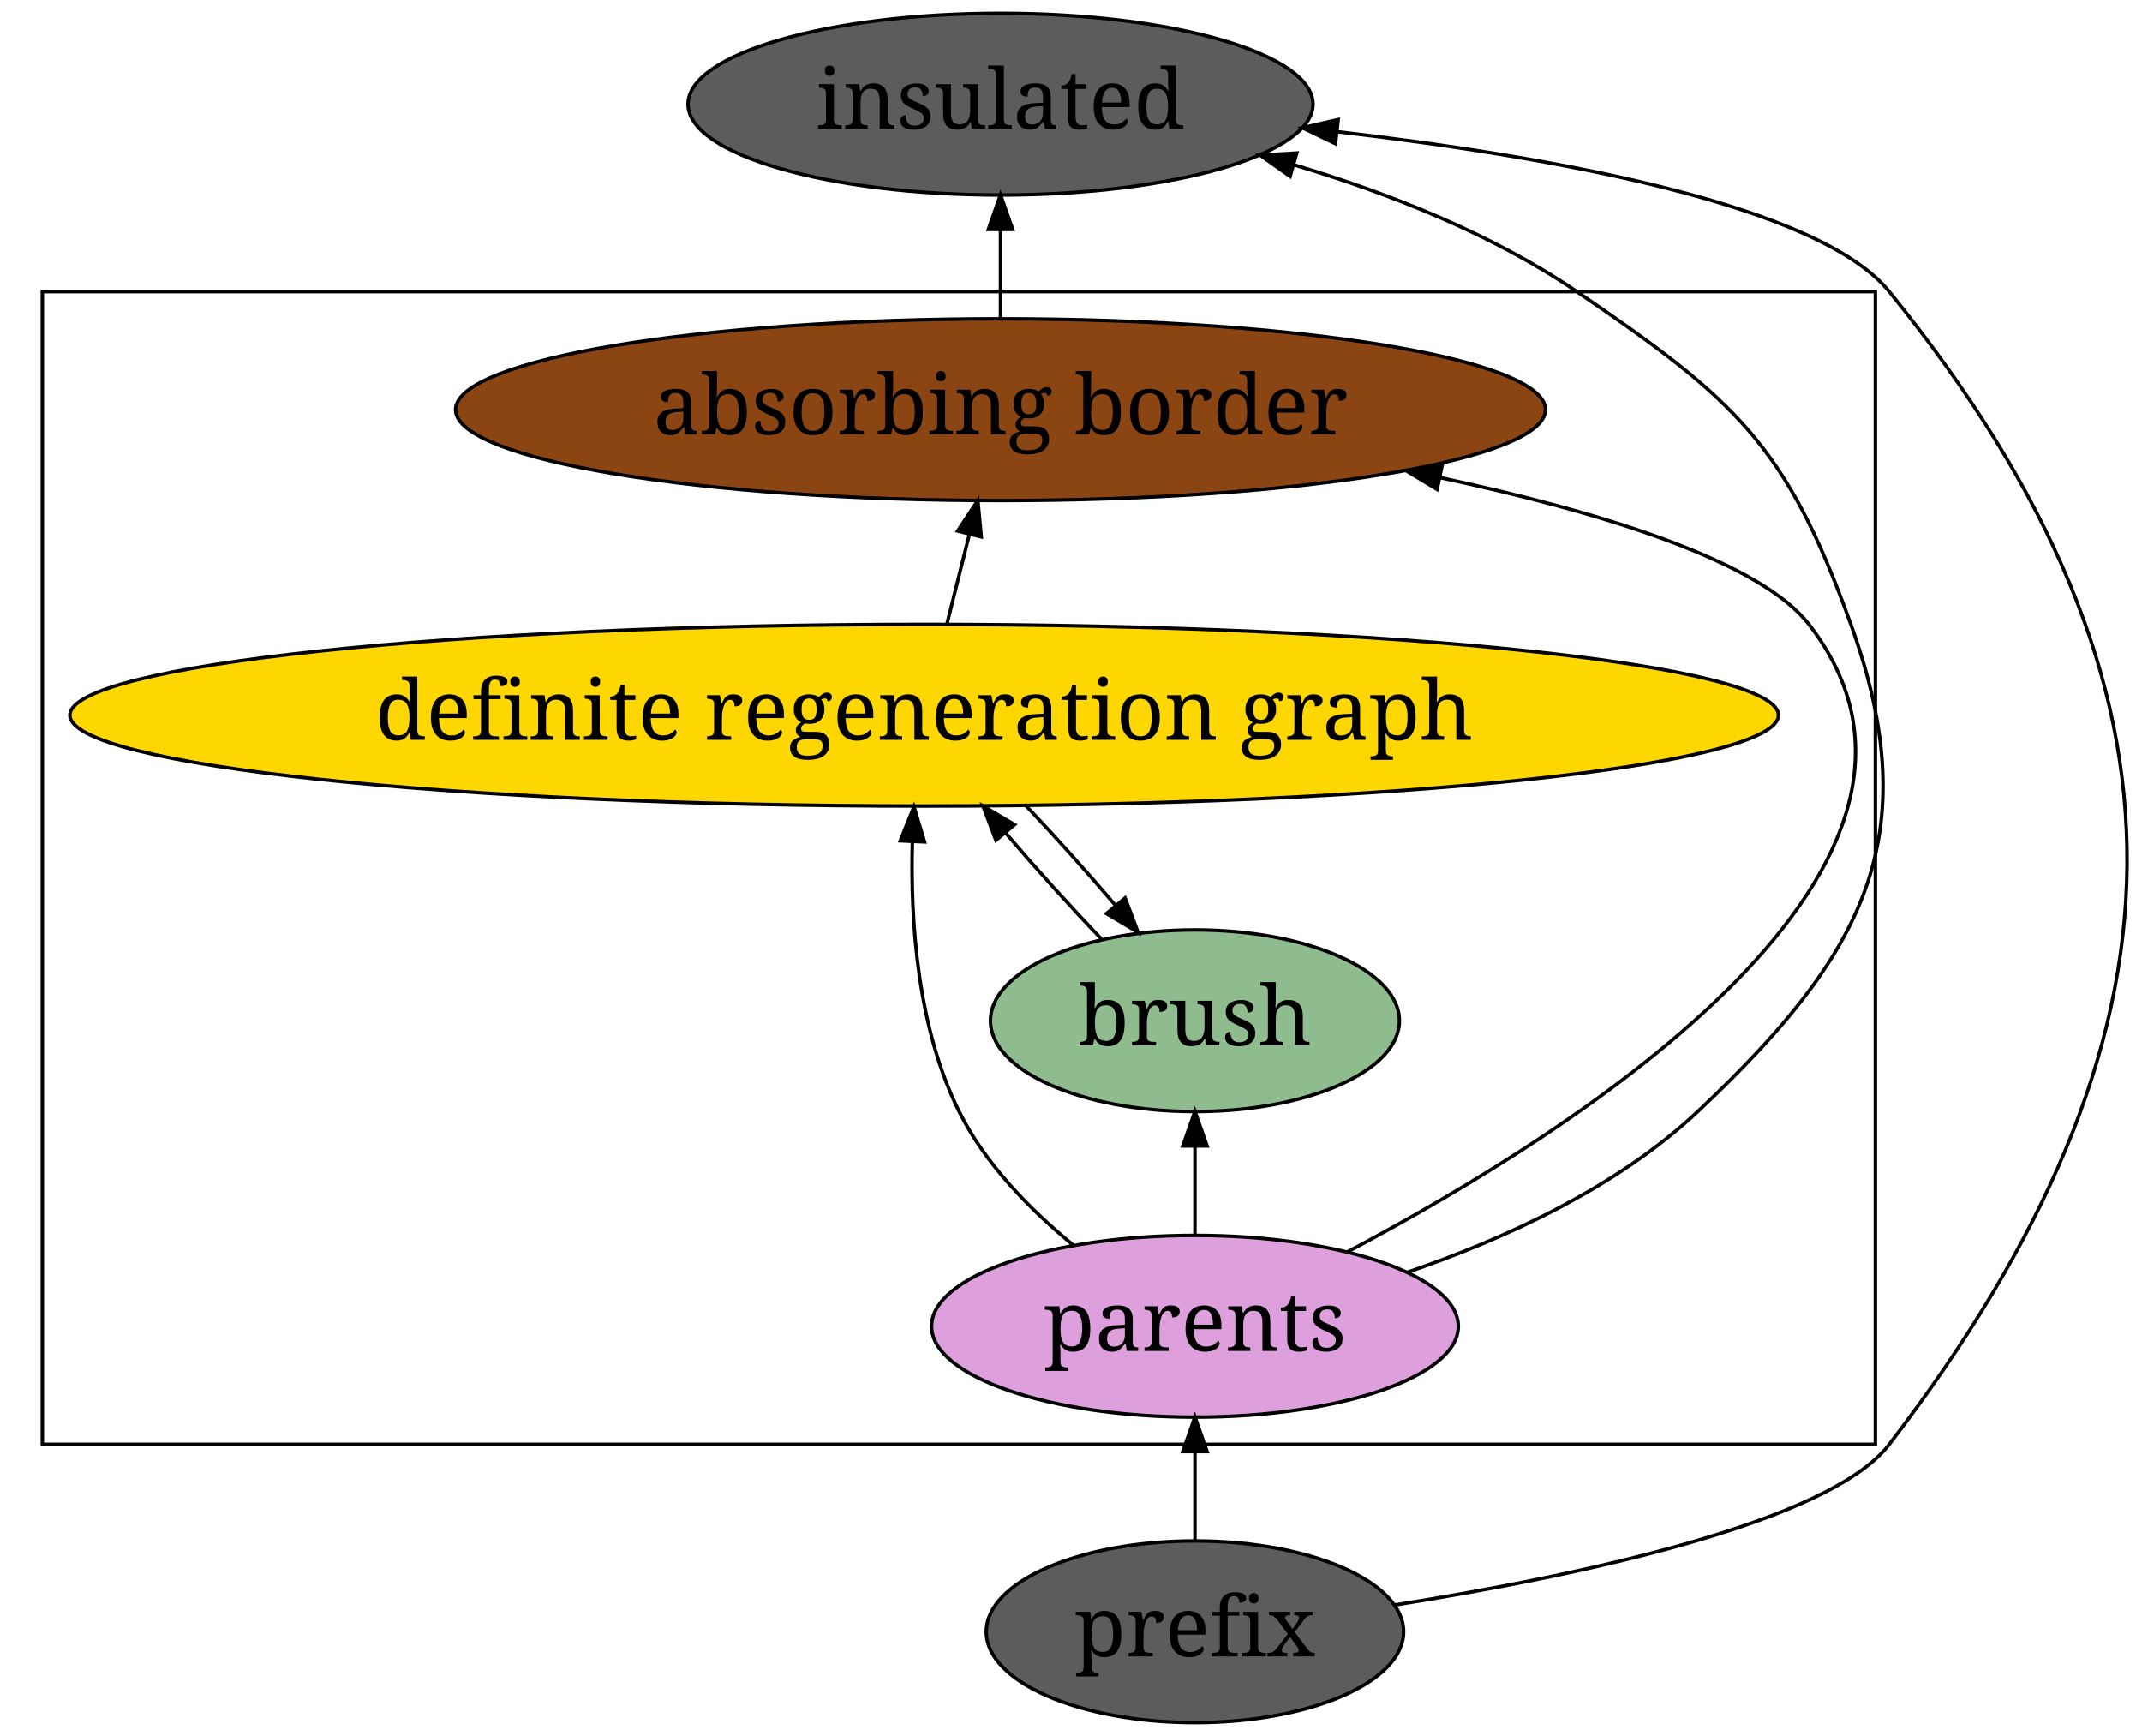
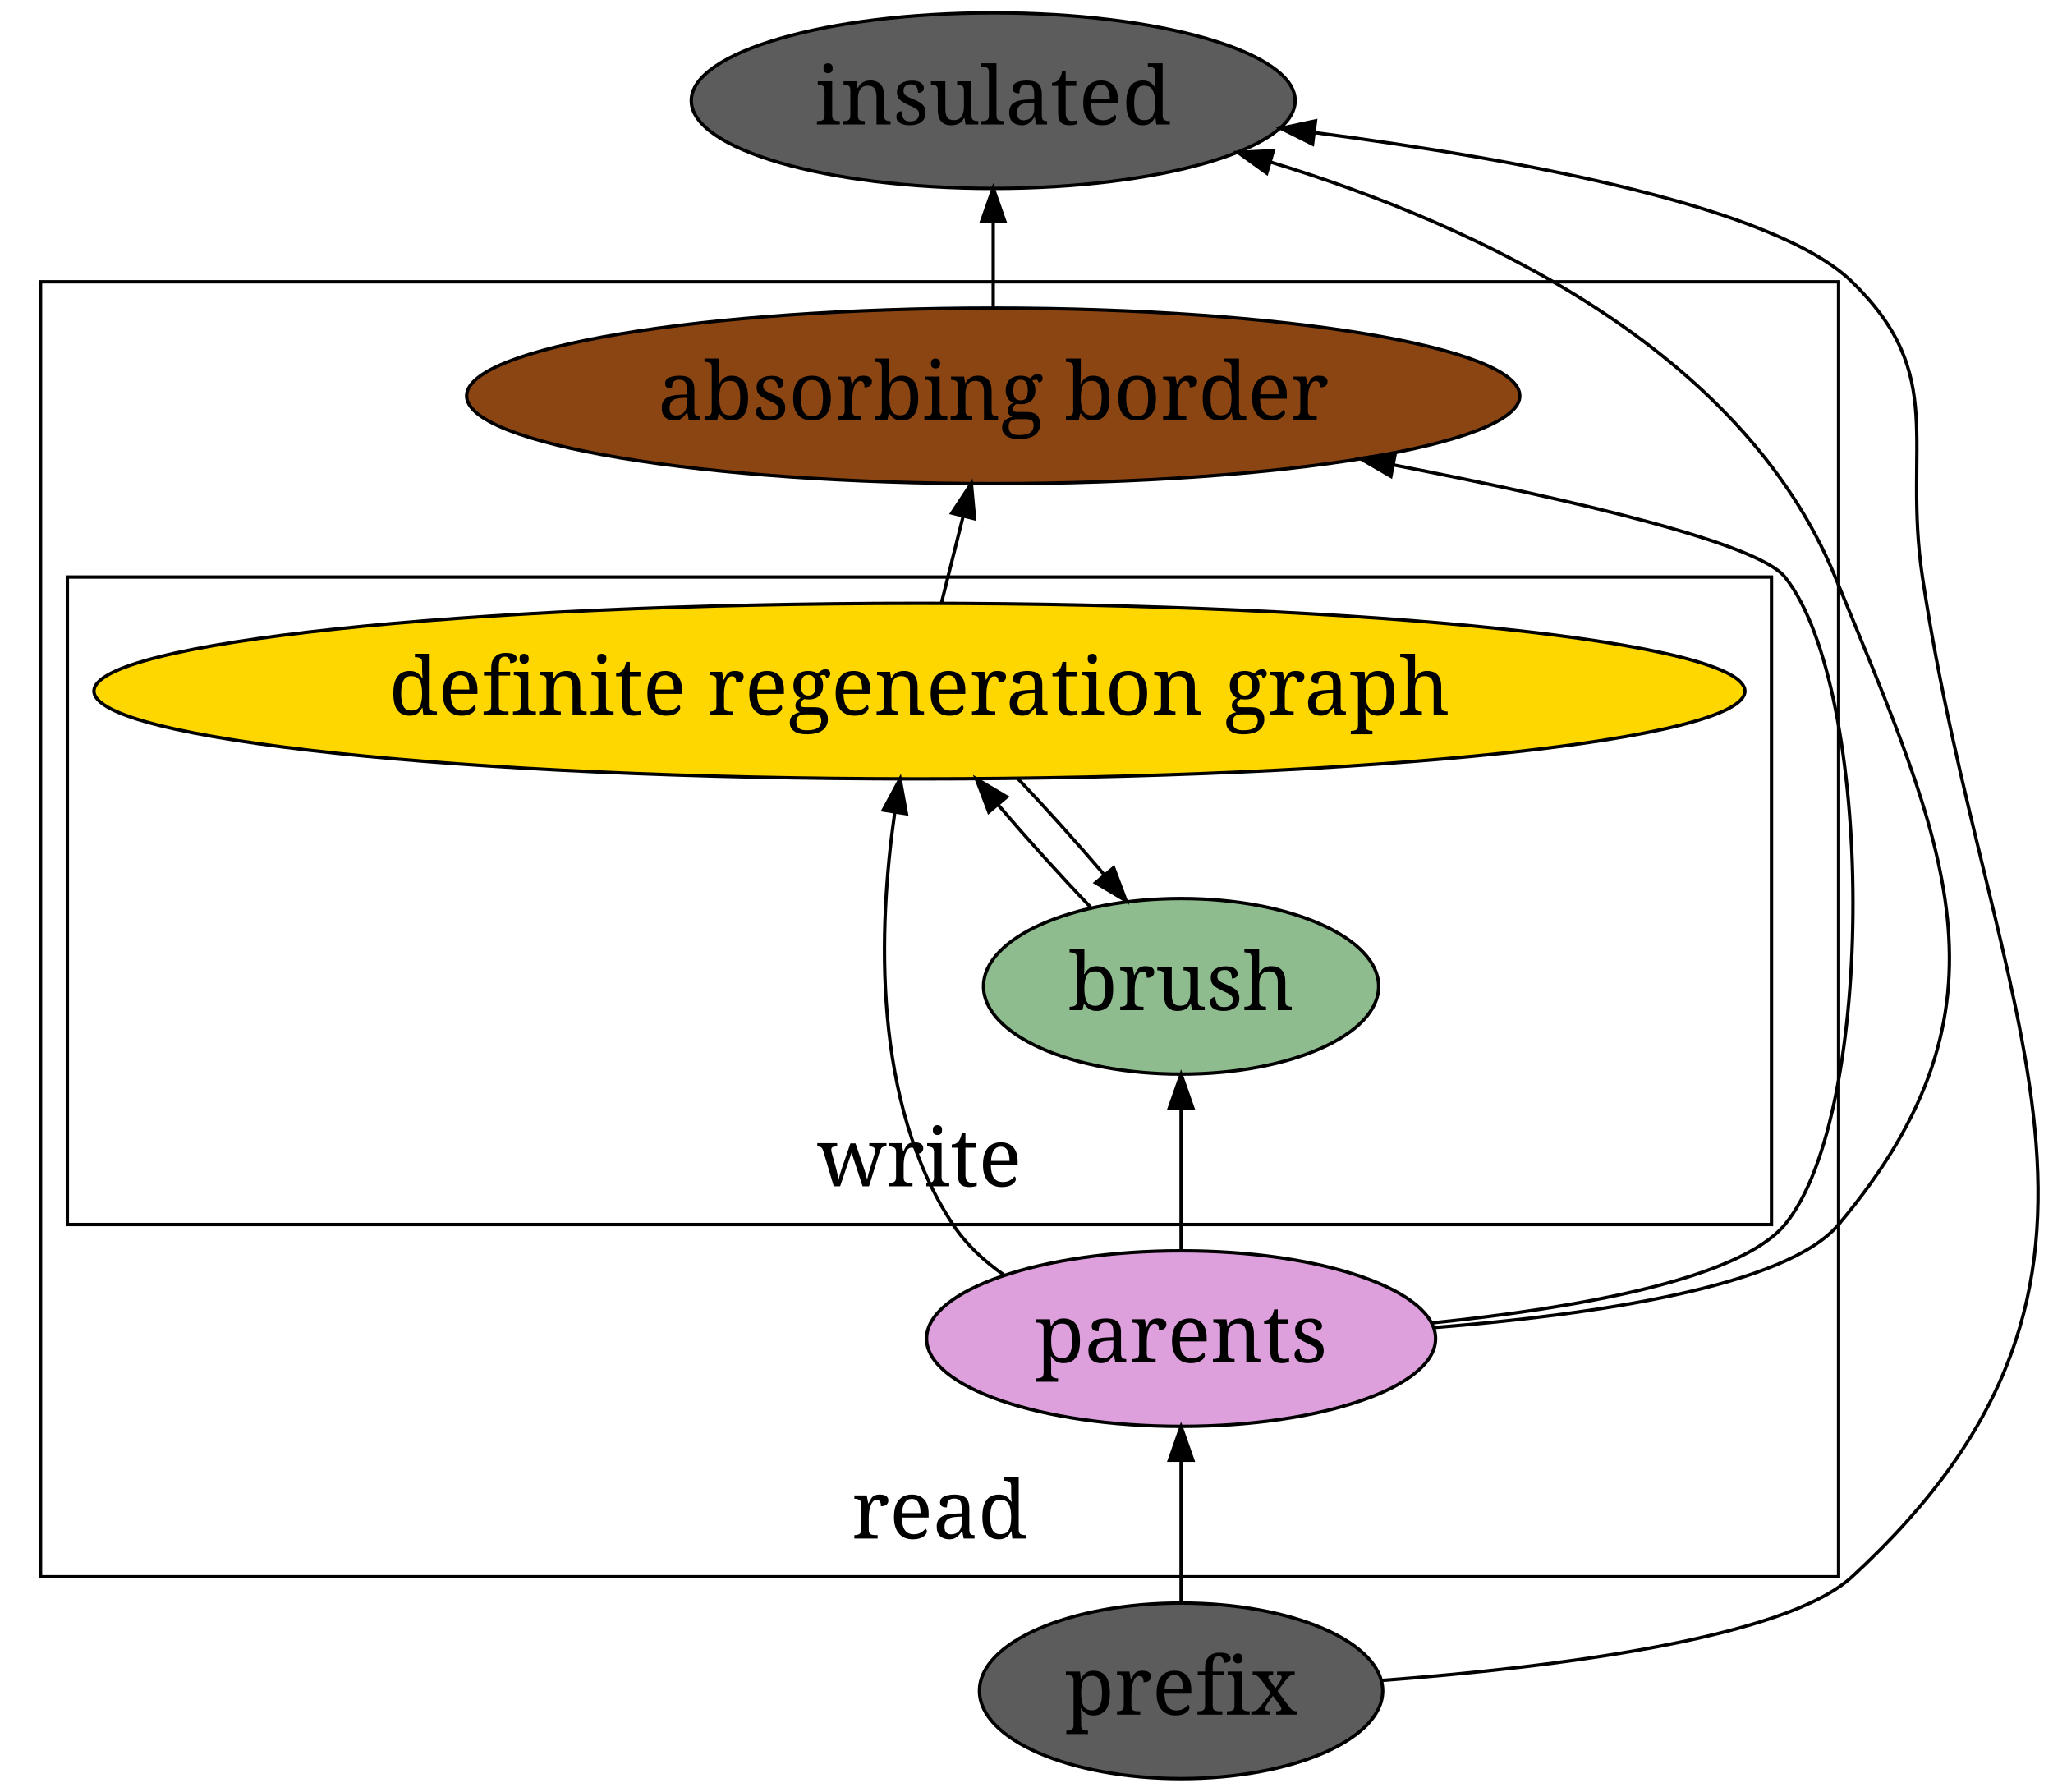
- <svg xmlns="http://www.w3.org/2000/svg" width="617pt" height="500pt" viewBox="0.00 0.00 616.60 500.00">
-   <g id="graph1" class="graph" transform="scale(1 1) rotate(0) translate(4 496)">
-     <polygon fill="white" stroke="white" points="-4,5 -4,-496 613.6,-496 613.6,5 -4,5" />
+ <svg xmlns="http://www.w3.org/2000/svg" width="612pt" height="534pt" viewBox="0.00 0.00 611.84 534.00">
+   <g id="graph1" class="graph" transform="scale(1 1) rotate(0) translate(4 530)">
+     <polygon fill="white" stroke="white" points="-4,5 -4,-530 608.84,-530 608.84,5 -4,5" />
    <g id="graph3" class="cluster">
-       <polygon fill="none" stroke="black" points="8,-80 8,-412 536,-412 536,-80 8,-80" />
+       <polygon fill="none" stroke="black" points="8,-60 8,-446 544,-446 544,-60 8,-60" />
+       <text text-anchor="middle" x="276" y="-71.4" font-family="Times Roman,serif" font-size="24.00">read</text>
+     </g>
+     <g id="graph4" class="cluster">
+       <polygon fill="none" stroke="black" points="16,-165 16,-358 524,-358 524,-165 16,-165" />
+       <text text-anchor="middle" x="270" y="-176.4" font-family="Times Roman,serif" font-size="24.00">write</text>
    </g>
    <g id="node2" class="node">
-       <ellipse fill="#5c5c5c" stroke="black" cx="340" cy="-26" rx="60.104" ry="26.163" />
-       <text text-anchor="middle" x="340" y="-18.9" font-family="Times Roman,serif" font-size="24.00">prefix</text>
+       <ellipse fill="#5c5c5c" stroke="black" cx="348" cy="-26" rx="60.104" ry="26.163" />
+       <text text-anchor="middle" x="348" y="-18.9" font-family="Times Roman,serif" font-size="24.00">prefix</text>
    </g>
    <g id="node4" class="node">
-       <ellipse fill="plum" stroke="black" cx="340" cy="-114" rx="75.868" ry="26.163" />
-       <text text-anchor="middle" x="340" y="-106.9" font-family="Times Roman,serif" font-size="24.00">parents</text>
+       <ellipse fill="plum" stroke="black" cx="348" cy="-131" rx="75.868" ry="26.163" />
+       <text text-anchor="middle" x="348" y="-123.9" font-family="Times Roman,serif" font-size="24.00">parents</text>
    </g>
-     <g id="edge5" class="edge">
-       <path fill="none" stroke="black" d="M340,-52.403C340,-60.393 340,-69.311 340,-77.824" />
-       <polygon fill="black" stroke="black" points="336.5,-77.919 340,-87.919 343.5,-77.919 336.5,-77.919" />
+     <g id="edge6" class="edge">
+       <path fill="none" stroke="black" d="M348,-52.225C348,-65.004 348,-80.581 348,-94.499" />
+       <polygon fill="black" stroke="black" points="344.5,-94.745 348,-104.745 351.5,-94.745 344.5,-94.745" />
    </g>
-     <g id="node9" class="node">
-       <ellipse fill="#5c5c5c" stroke="black" cx="284" cy="-466" rx="90.01" ry="26.163" />
-       <text text-anchor="middle" x="284" y="-458.9" font-family="Times Roman,serif" font-size="24.00">insulated</text>
+     <g id="node10" class="node">
+       <ellipse fill="#5c5c5c" stroke="black" cx="292" cy="-500" rx="90.01" ry="26.163" />
+       <text text-anchor="middle" x="292" y="-492.9" font-family="Times Roman,serif" font-size="24.00">insulated</text>
    </g>
-     <g id="edge21" class="edge">
-       <path fill="none" stroke="black" d="M397.393,-33.685C450.133,-42.063 522.67,-57.371 540,-80 629.714,-197.15 632.949,-297.4 540,-412 519.902,-436.78 444.769,-450.625 381.056,-458.074" />
-       <polygon fill="black" stroke="black" points="380.484,-454.616 370.939,-459.215 381.268,-461.572 380.484,-454.616" />
-     </g>
-     <g id="node5" class="node">
-       <ellipse fill="gold" stroke="black" cx="262" cy="-290" rx="246.073" ry="26.163" />
-       <text text-anchor="middle" x="262" y="-282.9" font-family="Times Roman,serif" font-size="24.00">definite regeneration graph</text>
-     </g>
-     <g id="edge7" class="edge">
-       <path fill="none" stroke="black" d="M305.056,-137.281C292.46,-147.584 279.511,-160.822 272,-176 260.156,-199.935 257.993,-230.163 258.61,-253.478" />
-       <polygon fill="black" stroke="black" points="255.121,-253.822 259.064,-263.656 262.114,-253.51 255.121,-253.822" />
+     <g id="edge22" class="edge">
+       <path fill="none" stroke="black" d="M407.946,-29.109C459.276,-33.009 527.977,-41.579 548,-60 645.712,-149.894 588.623,-226.685 569,-358 563.057,-397.768 576.805,-417.945 548,-446 525.182,-468.224 450.533,-482.304 387.69,-490.494" />
+       <polygon fill="black" stroke="black" points="387.196,-487.029 377.716,-491.758 388.076,-493.973 387.196,-487.029" />
    </g>
    <g id="node6" class="node">
-       <ellipse fill="darkseagreen" stroke="black" cx="340" cy="-202" rx="58.898" ry="26.163" />
-       <text text-anchor="middle" x="340" y="-194.9" font-family="Times Roman,serif" font-size="24.00">brush</text>
+       <ellipse fill="gold" stroke="black" cx="270" cy="-324" rx="246.073" ry="26.163" />
+       <text text-anchor="middle" x="270" y="-316.9" font-family="Times Roman,serif" font-size="24.00">definite regeneration graph</text>
    </g>
-     <g id="edge9" class="edge">
-       <path fill="none" stroke="black" d="M340,-140.403C340,-148.393 340,-157.311 340,-165.824" />
-       <polygon fill="black" stroke="black" points="336.5,-165.919 340,-175.919 343.5,-165.919 336.5,-165.919" />
+     <g id="edge8" class="edge">
+       <path fill="none" stroke="black" d="M295.152,-150C289.237,-154.109 283.936,-159.058 280,-165 255.917,-201.362 257.708,-253.256 262.636,-287.75" />
+       <polygon fill="black" stroke="black" points="259.217,-288.533 264.241,-297.861 266.13,-287.436 259.217,-288.533" />
    </g>
    <g id="node7" class="node">
-       <ellipse fill="saddlebrown" stroke="black" cx="284" cy="-378" rx="156.978" ry="26.163" />
-       <text text-anchor="middle" x="284" y="-370.9" font-family="Times Roman,serif" font-size="24.00">absorbing border</text>
+       <ellipse fill="darkseagreen" stroke="black" cx="348" cy="-236" rx="58.898" ry="26.163" />
+       <text text-anchor="middle" x="348" y="-228.9" font-family="Times Roman,serif" font-size="24.00">brush</text>
    </g>
-     <g id="edge11" class="edge">
-       <path fill="none" stroke="black" d="M383.772,-135.336C451.836,-171.357 569.998,-247.055 517,-316 502.918,-334.319 457.651,-348.368 410.714,-358.423" />
-       <polygon fill="black" stroke="black" points="409.762,-355.046 400.684,-360.509 411.187,-361.9 409.762,-355.046" />
+     <g id="edge10" class="edge">
+       <path fill="none" stroke="black" d="M348,-157.225C348,-170.004 348,-185.581 348,-199.499" />
+       <polygon fill="black" stroke="black" points="344.5,-199.745 348,-209.745 351.5,-199.745 344.5,-199.745" />
    </g>
-     <g id="edge23" class="edge">
-       <path fill="none" stroke="black" d="M401.202,-129.559C429.394,-139.196 461.685,-154.034 485,-176 532.473,-220.725 551.014,-254.604 529,-316 510.35,-368.014 495.656,-380.874 450,-412 425.697,-428.569 395.961,-440.336 368.405,-448.561" />
-       <polygon fill="black" stroke="black" points="367.411,-445.205 358.762,-451.325 369.339,-451.934 367.411,-445.205" />
+     <g id="node8" class="node">
+       <ellipse fill="saddlebrown" stroke="black" cx="292" cy="-412" rx="156.978" ry="26.163" />
+       <text text-anchor="middle" x="292" y="-404.9" font-family="Times Roman,serif" font-size="24.00">absorbing border</text>
    </g>
-     <g id="edge13" class="edge">
-       <path fill="none" stroke="black" d="M291.272,-263.993C299.822,-254.98 309.005,-244.75 317.109,-235.235" />
-       <polygon fill="black" stroke="black" points="319.888,-237.367 323.625,-227.453 314.522,-232.873 319.888,-237.367" />
+     <g id="edge12" class="edge">
+       <path fill="none" stroke="black" d="M422.898,-135.677C466.086,-140.112 514.454,-148.656 528,-165 555.368,-198.022 554.732,-324.461 528,-358 520,-368.037 465.906,-380.79 411.526,-391.381" />
+       <polygon fill="black" stroke="black" points="410.539,-388.007 401.38,-393.333 411.861,-394.881 410.539,-388.007" />
    </g>
-     <g id="edge17" class="edge">
-       <path fill="none" stroke="black" d="M268.601,-316.403C270.62,-324.481 272.877,-333.507 275.026,-342.105" />
-       <polygon fill="black" stroke="black" points="271.659,-343.066 277.48,-351.919 278.45,-341.369 271.659,-343.066" />
+     <g id="edge24" class="edge">
+       <path fill="none" stroke="black" d="M423.453,-134.285C471.887,-138.159 528.518,-146.601 544,-165 599.229,-230.634 575.552,-278.637 543,-358 515.091,-426.042 436.571,-462.752 374.709,-481.684" />
+       <polygon fill="black" stroke="black" points="373.532,-478.382 364.934,-484.572 375.516,-485.095 373.532,-478.382" />
    </g>
-     <g id="edge15" class="edge">
-       <path fill="none" stroke="black" d="M313.04,-225.582C304.099,-234.902 294.267,-245.793 285.596,-255.939" />
-       <polygon fill="black" stroke="black" points="282.683,-253.965 278.93,-263.873 288.043,-258.468 282.683,-253.965" />
+     <g id="edge14" class="edge">
+       <path fill="none" stroke="black" d="M299.272,-297.993C307.822,-288.98 317.005,-278.75 325.109,-269.235" />
+       <polygon fill="black" stroke="black" points="327.888,-271.367 331.625,-261.453 322.522,-266.873 327.888,-271.367" />
    </g>
-     <g id="edge19" class="edge">
-       <path fill="none" stroke="black" d="M284,-404.403C284,-412.393 284,-421.311 284,-429.824" />
-       <polygon fill="black" stroke="black" points="280.5,-429.919 284,-439.919 287.5,-429.919 280.5,-429.919" />
+     <g id="edge18" class="edge">
+       <path fill="none" stroke="black" d="M276.601,-350.403C278.62,-358.481 280.877,-367.507 283.026,-376.105" />
+       <polygon fill="black" stroke="black" points="279.659,-377.066 285.48,-385.919 286.45,-375.369 279.659,-377.066" />
+     </g>
+     <g id="edge16" class="edge">
+       <path fill="none" stroke="black" d="M321.04,-259.582C312.099,-268.902 302.267,-279.793 293.596,-289.939" />
+       <polygon fill="black" stroke="black" points="290.683,-287.965 286.93,-297.873 296.043,-292.468 290.683,-287.965" />
+     </g>
+     <g id="edge20" class="edge">
+       <path fill="none" stroke="black" d="M292,-438.403C292,-446.393 292,-455.311 292,-463.824" />
+       <polygon fill="black" stroke="black" points="288.5,-463.919 292,-473.919 295.5,-463.919 288.5,-463.919" />
    </g>
  </g>
</svg>
